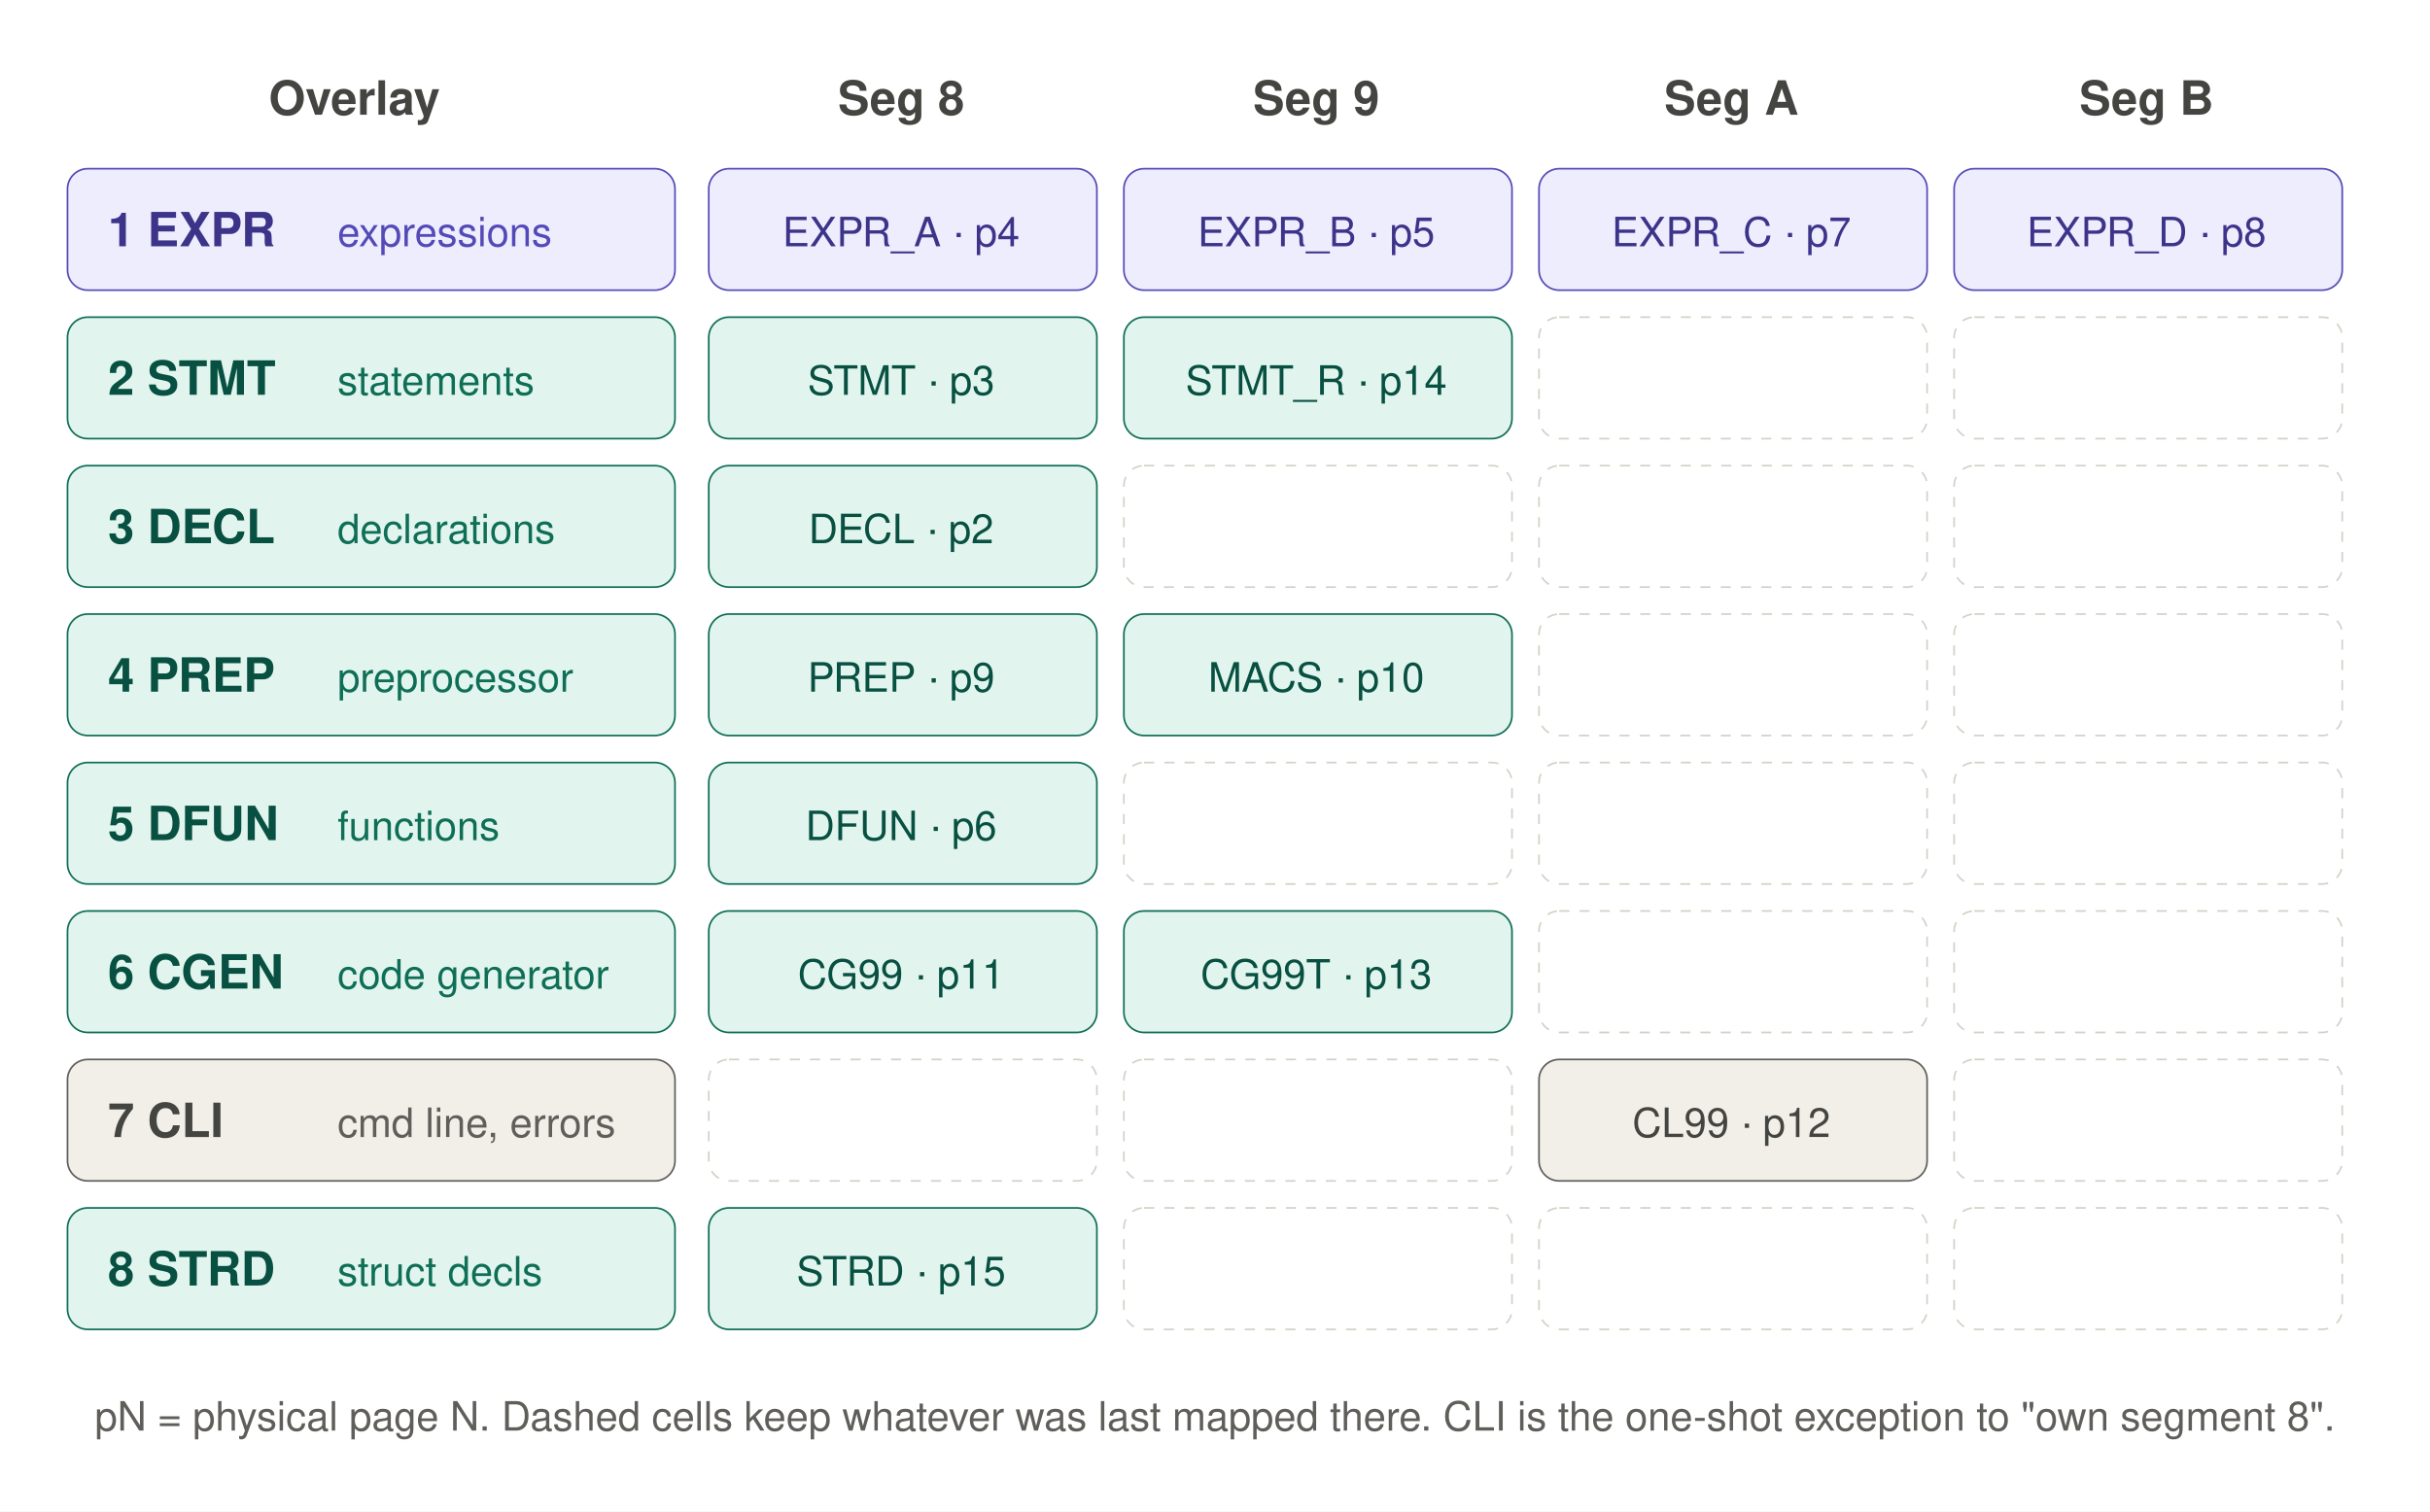
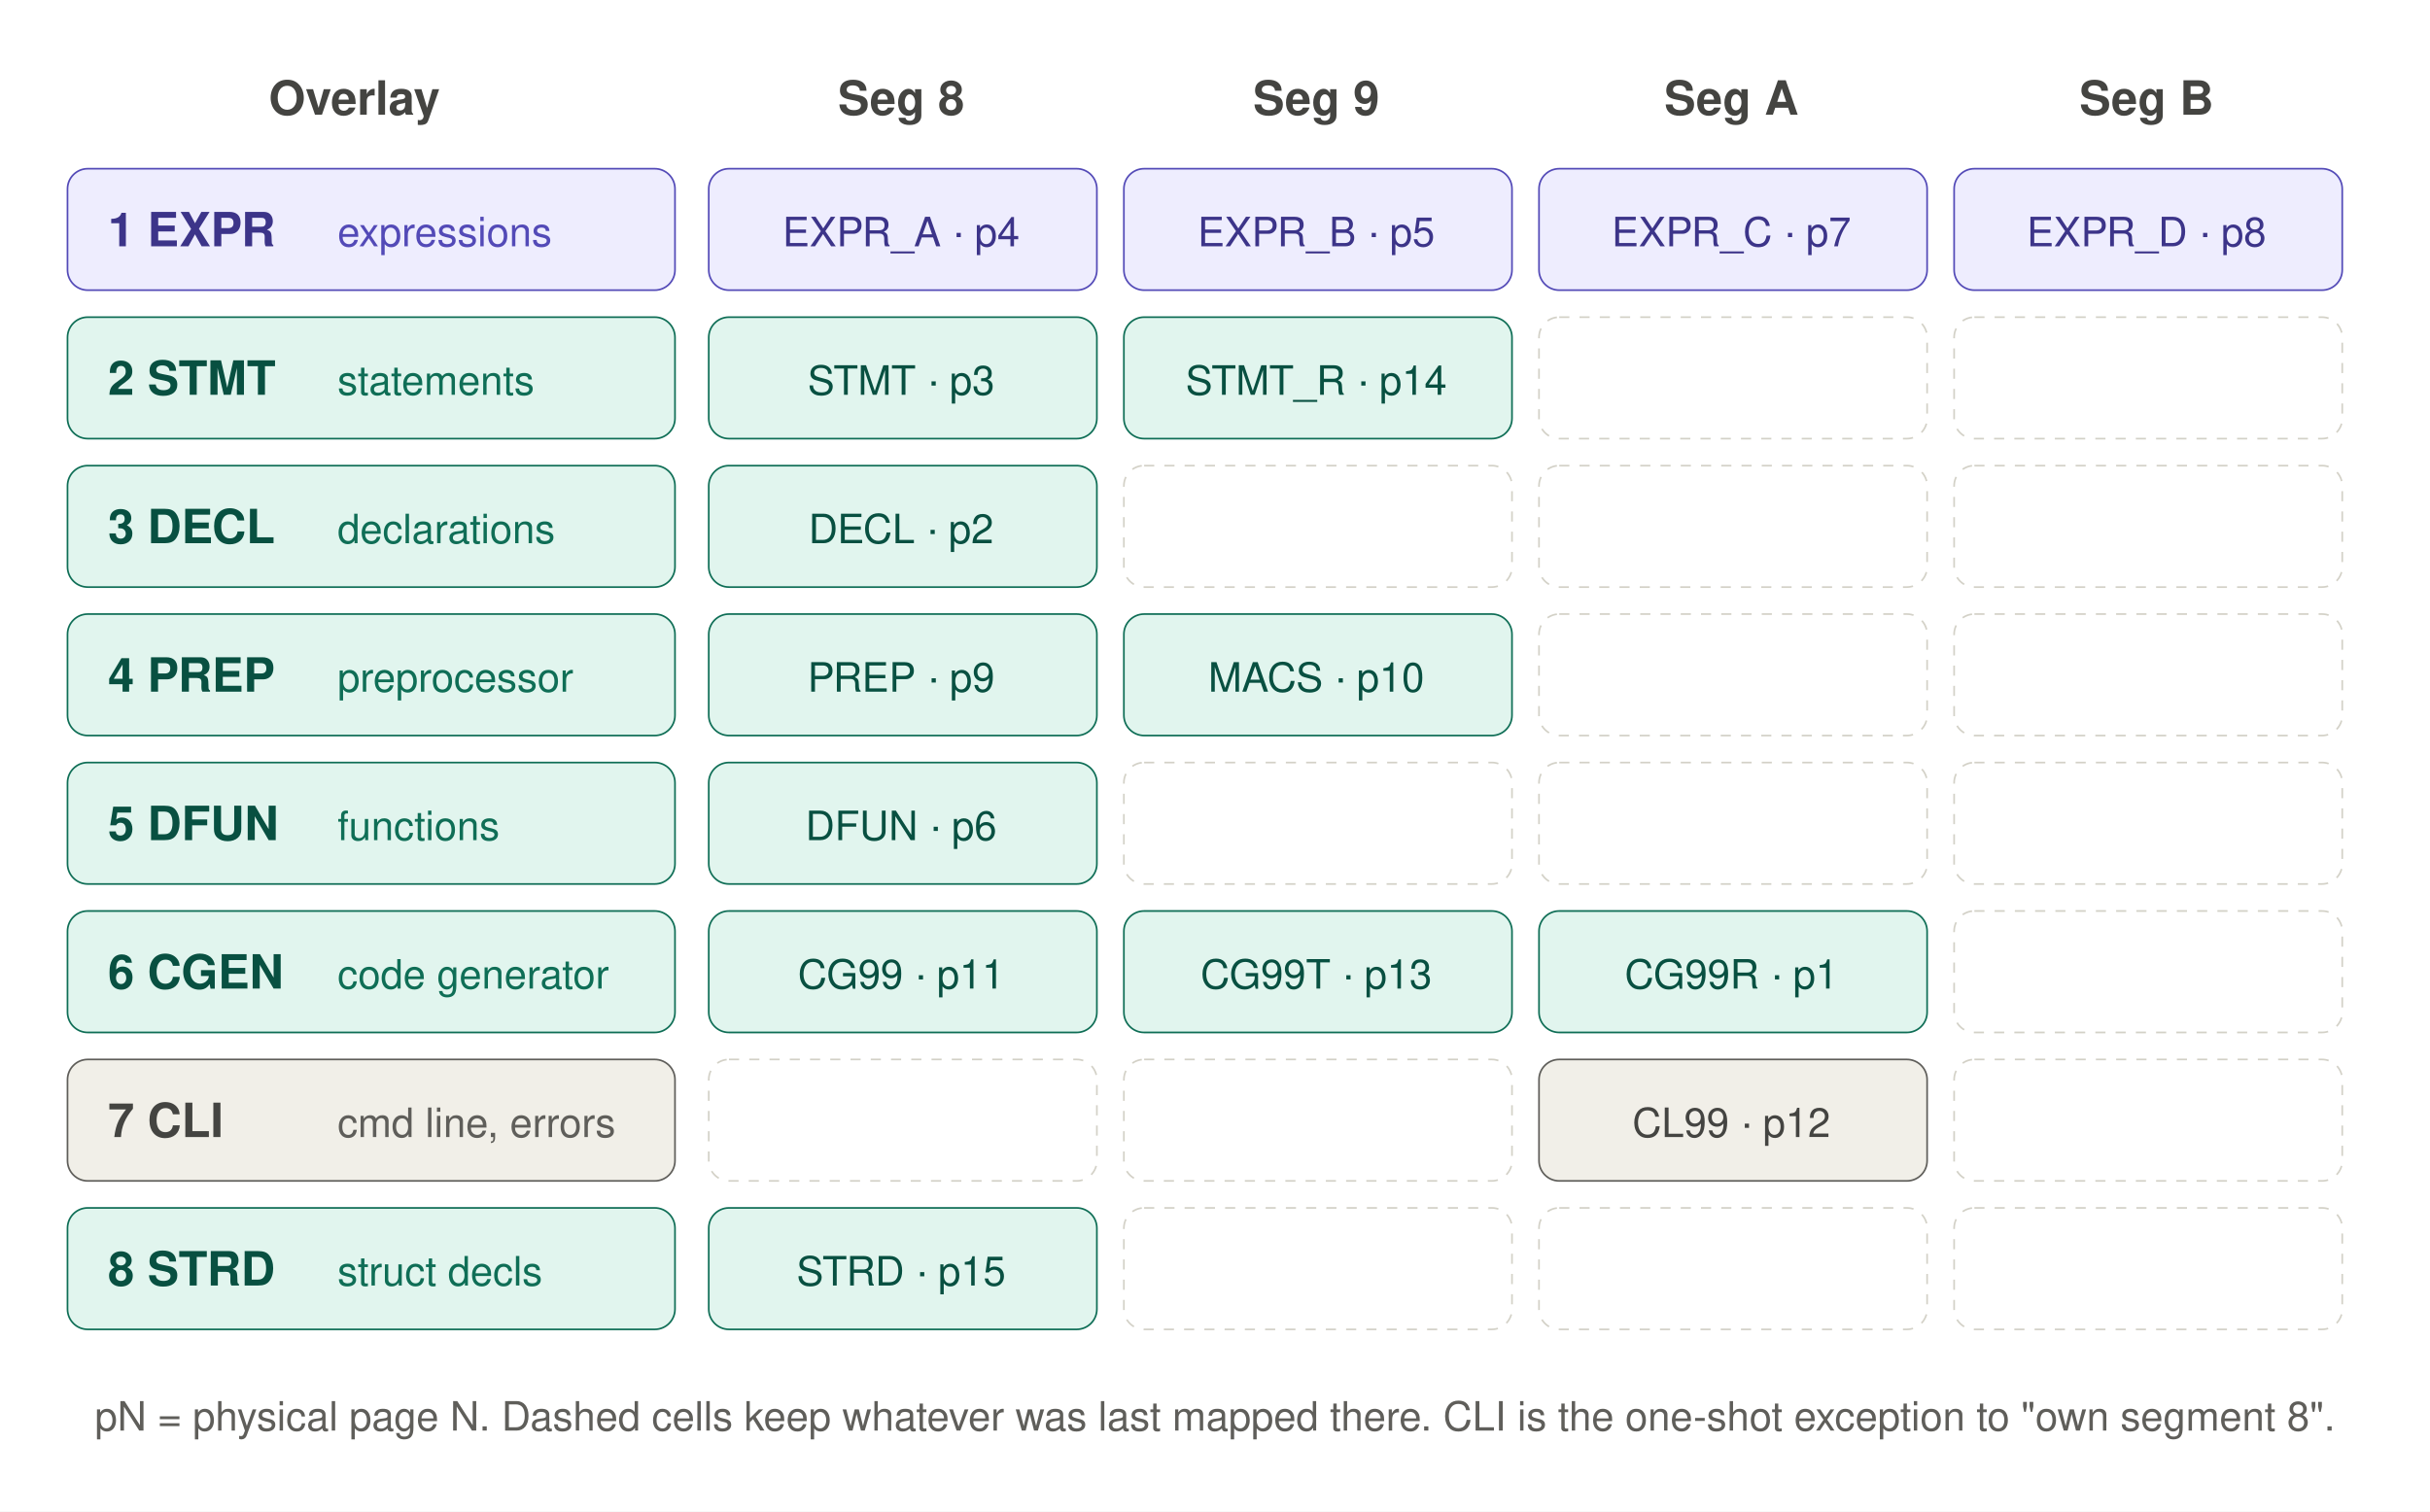
<svg xmlns="http://www.w3.org/2000/svg" width="720" height="448" viewBox="0 0 720 448" font-family="Helvetica, Arial, sans-serif">
  <rect width="720" height="448" fill="#FFFFFF" />
  <g font-size="14" font-weight="bold" fill="#444441" text-anchor="middle">
    <text x="105" y="34">Overlay</text>
    <text x="267" y="34">Seg 8</text>
    <text x="390" y="34">Seg 9</text>
    <text x="513" y="34">Seg A</text>
    <text x="636" y="34">Seg B</text>
  </g>
  <rect x="20" y="50" width="180" height="36" rx="6" fill="#EEEDFE" stroke="#534AB7" stroke-width="0.5" />
  <text x="32" y="73" font-size="14" font-weight="bold" fill="#3C3489">1  EXPR</text>
  <text x="100" y="73" font-size="12" fill="#534AB7">expressions</text>
  <rect x="210" y="50" width="115" height="36" rx="6" fill="#EEEDFE" stroke="#534AB7" stroke-width="0.5" />
  <text x="267" y="73" font-size="12" text-anchor="middle" fill="#3C3489">EXPR_A · p4</text>
  <rect x="333" y="50" width="115" height="36" rx="6" fill="#EEEDFE" stroke="#534AB7" stroke-width="0.5" />
  <text x="390" y="73" font-size="12" text-anchor="middle" fill="#3C3489">EXPR_B · p5</text>
  <rect x="456" y="50" width="115" height="36" rx="6" fill="#EEEDFE" stroke="#534AB7" stroke-width="0.5" />
  <text x="513" y="73" font-size="12" text-anchor="middle" fill="#3C3489">EXPR_C · p7</text>
  <rect x="579" y="50" width="115" height="36" rx="6" fill="#EEEDFE" stroke="#534AB7" stroke-width="0.5" />
  <text x="636" y="73" font-size="12" text-anchor="middle" fill="#3C3489">EXPR_D · p8</text>
  <rect x="20" y="94" width="180" height="36" rx="6" fill="#E1F5EE" stroke="#0F6E56" stroke-width="0.5" />
  <text x="32" y="117" font-size="14" font-weight="bold" fill="#085041">2  STMT</text>
  <text x="100" y="117" font-size="12" fill="#0F6E56">statements</text>
  <rect x="210" y="94" width="115" height="36" rx="6" fill="#E1F5EE" stroke="#0F6E56" stroke-width="0.5" />
  <text x="267" y="117" font-size="12" text-anchor="middle" fill="#085041">STMT · p3</text>
  <rect x="333" y="94" width="115" height="36" rx="6" fill="#E1F5EE" stroke="#0F6E56" stroke-width="0.5" />
  <text x="390" y="117" font-size="12" text-anchor="middle" fill="#085041">STMT_R · p14</text>
  <rect x="456" y="94" width="115" height="36" rx="6" fill="none" stroke="#D3D1C7" stroke-width="0.5" stroke-dasharray="3 3" />
  <rect x="579" y="94" width="115" height="36" rx="6" fill="none" stroke="#D3D1C7" stroke-width="0.5" stroke-dasharray="3 3" />
  <rect x="20" y="138" width="180" height="36" rx="6" fill="#E1F5EE" stroke="#0F6E56" stroke-width="0.5" />
  <text x="32" y="161" font-size="14" font-weight="bold" fill="#085041">3  DECL</text>
  <text x="100" y="161" font-size="12" fill="#0F6E56">declarations</text>
  <rect x="210" y="138" width="115" height="36" rx="6" fill="#E1F5EE" stroke="#0F6E56" stroke-width="0.5" />
  <text x="267" y="161" font-size="12" text-anchor="middle" fill="#085041">DECL · p2</text>
  <rect x="333" y="138" width="115" height="36" rx="6" fill="none" stroke="#D3D1C7" stroke-width="0.5" stroke-dasharray="3 3" />
  <rect x="456" y="138" width="115" height="36" rx="6" fill="none" stroke="#D3D1C7" stroke-width="0.5" stroke-dasharray="3 3" />
  <rect x="579" y="138" width="115" height="36" rx="6" fill="none" stroke="#D3D1C7" stroke-width="0.5" stroke-dasharray="3 3" />
  <rect x="20" y="182" width="180" height="36" rx="6" fill="#E1F5EE" stroke="#0F6E56" stroke-width="0.5" />
  <text x="32" y="205" font-size="14" font-weight="bold" fill="#085041">4  PREP</text>
  <text x="100" y="205" font-size="12" fill="#0F6E56">preprocessor</text>
  <rect x="210" y="182" width="115" height="36" rx="6" fill="#E1F5EE" stroke="#0F6E56" stroke-width="0.5" />
  <text x="267" y="205" font-size="12" text-anchor="middle" fill="#085041">PREP · p9</text>
  <rect x="333" y="182" width="115" height="36" rx="6" fill="#E1F5EE" stroke="#0F6E56" stroke-width="0.5" />
  <text x="390" y="205" font-size="12" text-anchor="middle" fill="#085041">MACS · p10</text>
  <rect x="456" y="182" width="115" height="36" rx="6" fill="none" stroke="#D3D1C7" stroke-width="0.5" stroke-dasharray="3 3" />
  <rect x="579" y="182" width="115" height="36" rx="6" fill="none" stroke="#D3D1C7" stroke-width="0.5" stroke-dasharray="3 3" />
  <rect x="20" y="226" width="180" height="36" rx="6" fill="#E1F5EE" stroke="#0F6E56" stroke-width="0.5" />
  <text x="32" y="249" font-size="14" font-weight="bold" fill="#085041">5  DFUN</text>
  <text x="100" y="249" font-size="12" fill="#0F6E56">functions</text>
  <rect x="210" y="226" width="115" height="36" rx="6" fill="#E1F5EE" stroke="#0F6E56" stroke-width="0.5" />
  <text x="267" y="249" font-size="12" text-anchor="middle" fill="#085041">DFUN · p6</text>
  <rect x="333" y="226" width="115" height="36" rx="6" fill="none" stroke="#D3D1C7" stroke-width="0.5" stroke-dasharray="3 3" />
  <rect x="456" y="226" width="115" height="36" rx="6" fill="none" stroke="#D3D1C7" stroke-width="0.5" stroke-dasharray="3 3" />
  <rect x="579" y="226" width="115" height="36" rx="6" fill="none" stroke="#D3D1C7" stroke-width="0.5" stroke-dasharray="3 3" />
  <rect x="20" y="270" width="180" height="36" rx="6" fill="#E1F5EE" stroke="#0F6E56" stroke-width="0.5" />
  <text x="32" y="293" font-size="14" font-weight="bold" fill="#085041">6  CGEN</text>
  <text x="100" y="293" font-size="12" fill="#0F6E56">code generator</text>
  <rect x="210" y="270" width="115" height="36" rx="6" fill="#E1F5EE" stroke="#0F6E56" stroke-width="0.5" />
  <text x="267" y="293" font-size="12" text-anchor="middle" fill="#085041">CG99 · p11</text>
  <rect x="333" y="270" width="115" height="36" rx="6" fill="#E1F5EE" stroke="#0F6E56" stroke-width="0.5" />
  <text x="390" y="293" font-size="12" text-anchor="middle" fill="#085041">CG99T · p13</text>
-   <rect x="456" y="270" width="115" height="36" rx="6" fill="none" stroke="#D3D1C7" stroke-width="0.5" stroke-dasharray="3 3" />
+   <rect x="456" y="270" width="115" height="36" rx="6" fill="#E1F5EE" stroke="#0F6E56" stroke-width="0.5" />
+   <text x="513" y="293" font-size="12" text-anchor="middle" fill="#085041">CG99R · p1</text>
  <rect x="579" y="270" width="115" height="36" rx="6" fill="none" stroke="#D3D1C7" stroke-width="0.5" stroke-dasharray="3 3" />
  <rect x="20" y="314" width="180" height="36" rx="6" fill="#F1EFE8" stroke="#5F5E5A" stroke-width="0.5" />
  <text x="32" y="337" font-size="14" font-weight="bold" fill="#444441">7  CLI</text>
  <text x="100" y="337" font-size="12" fill="#5F5E5A">cmd line, errors</text>
  <rect x="210" y="314" width="115" height="36" rx="6" fill="none" stroke="#D3D1C7" stroke-width="0.5" stroke-dasharray="3 3" />
  <rect x="333" y="314" width="115" height="36" rx="6" fill="none" stroke="#D3D1C7" stroke-width="0.5" stroke-dasharray="3 3" />
  <rect x="456" y="314" width="115" height="36" rx="6" fill="#F1EFE8" stroke="#5F5E5A" stroke-width="0.5" />
  <text x="513" y="337" font-size="12" text-anchor="middle" fill="#444441">CL99 · p12</text>
  <rect x="579" y="314" width="115" height="36" rx="6" fill="none" stroke="#D3D1C7" stroke-width="0.5" stroke-dasharray="3 3" />
  <rect x="20" y="358" width="180" height="36" rx="6" fill="#E1F5EE" stroke="#0F6E56" stroke-width="0.5" />
  <text x="32" y="381" font-size="14" font-weight="bold" fill="#085041">8  STRD</text>
  <text x="100" y="381" font-size="12" fill="#0F6E56">struct decls</text>
  <rect x="210" y="358" width="115" height="36" rx="6" fill="#E1F5EE" stroke="#0F6E56" stroke-width="0.5" />
  <text x="267" y="381" font-size="12" text-anchor="middle" fill="#085041">STRD · p15</text>
  <rect x="333" y="358" width="115" height="36" rx="6" fill="none" stroke="#D3D1C7" stroke-width="0.5" stroke-dasharray="3 3" />
  <rect x="456" y="358" width="115" height="36" rx="6" fill="none" stroke="#D3D1C7" stroke-width="0.5" stroke-dasharray="3 3" />
  <rect x="579" y="358" width="115" height="36" rx="6" fill="none" stroke="#D3D1C7" stroke-width="0.5" stroke-dasharray="3 3" />
  <text x="360" y="424" font-size="12" text-anchor="middle" fill="#5F5E5A">pN = physical page N.  Dashed cells keep whatever was last mapped there.  CLI is the one-shot exception to "own segment 8".</text>
</svg>
